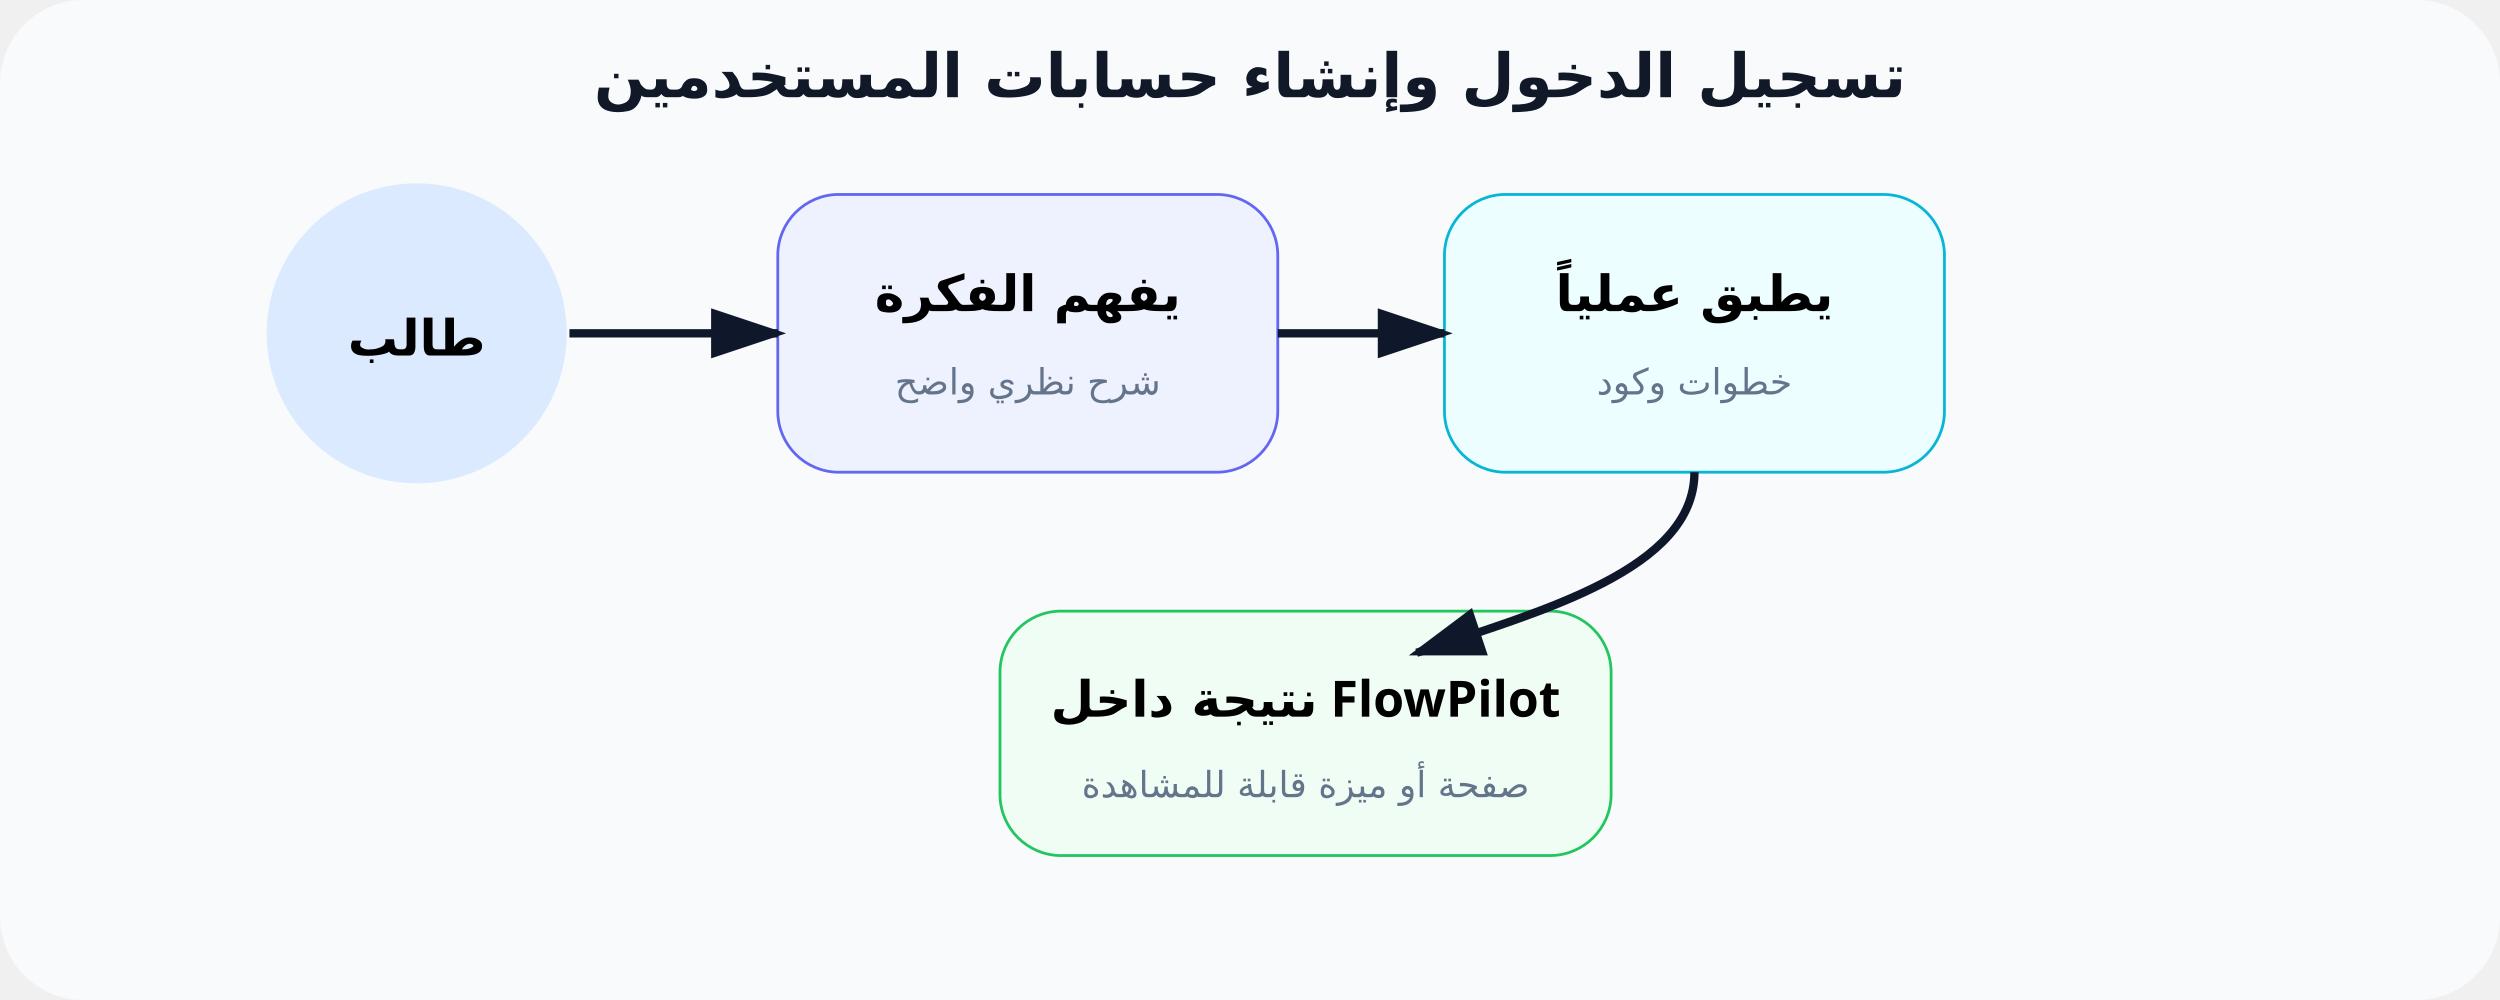
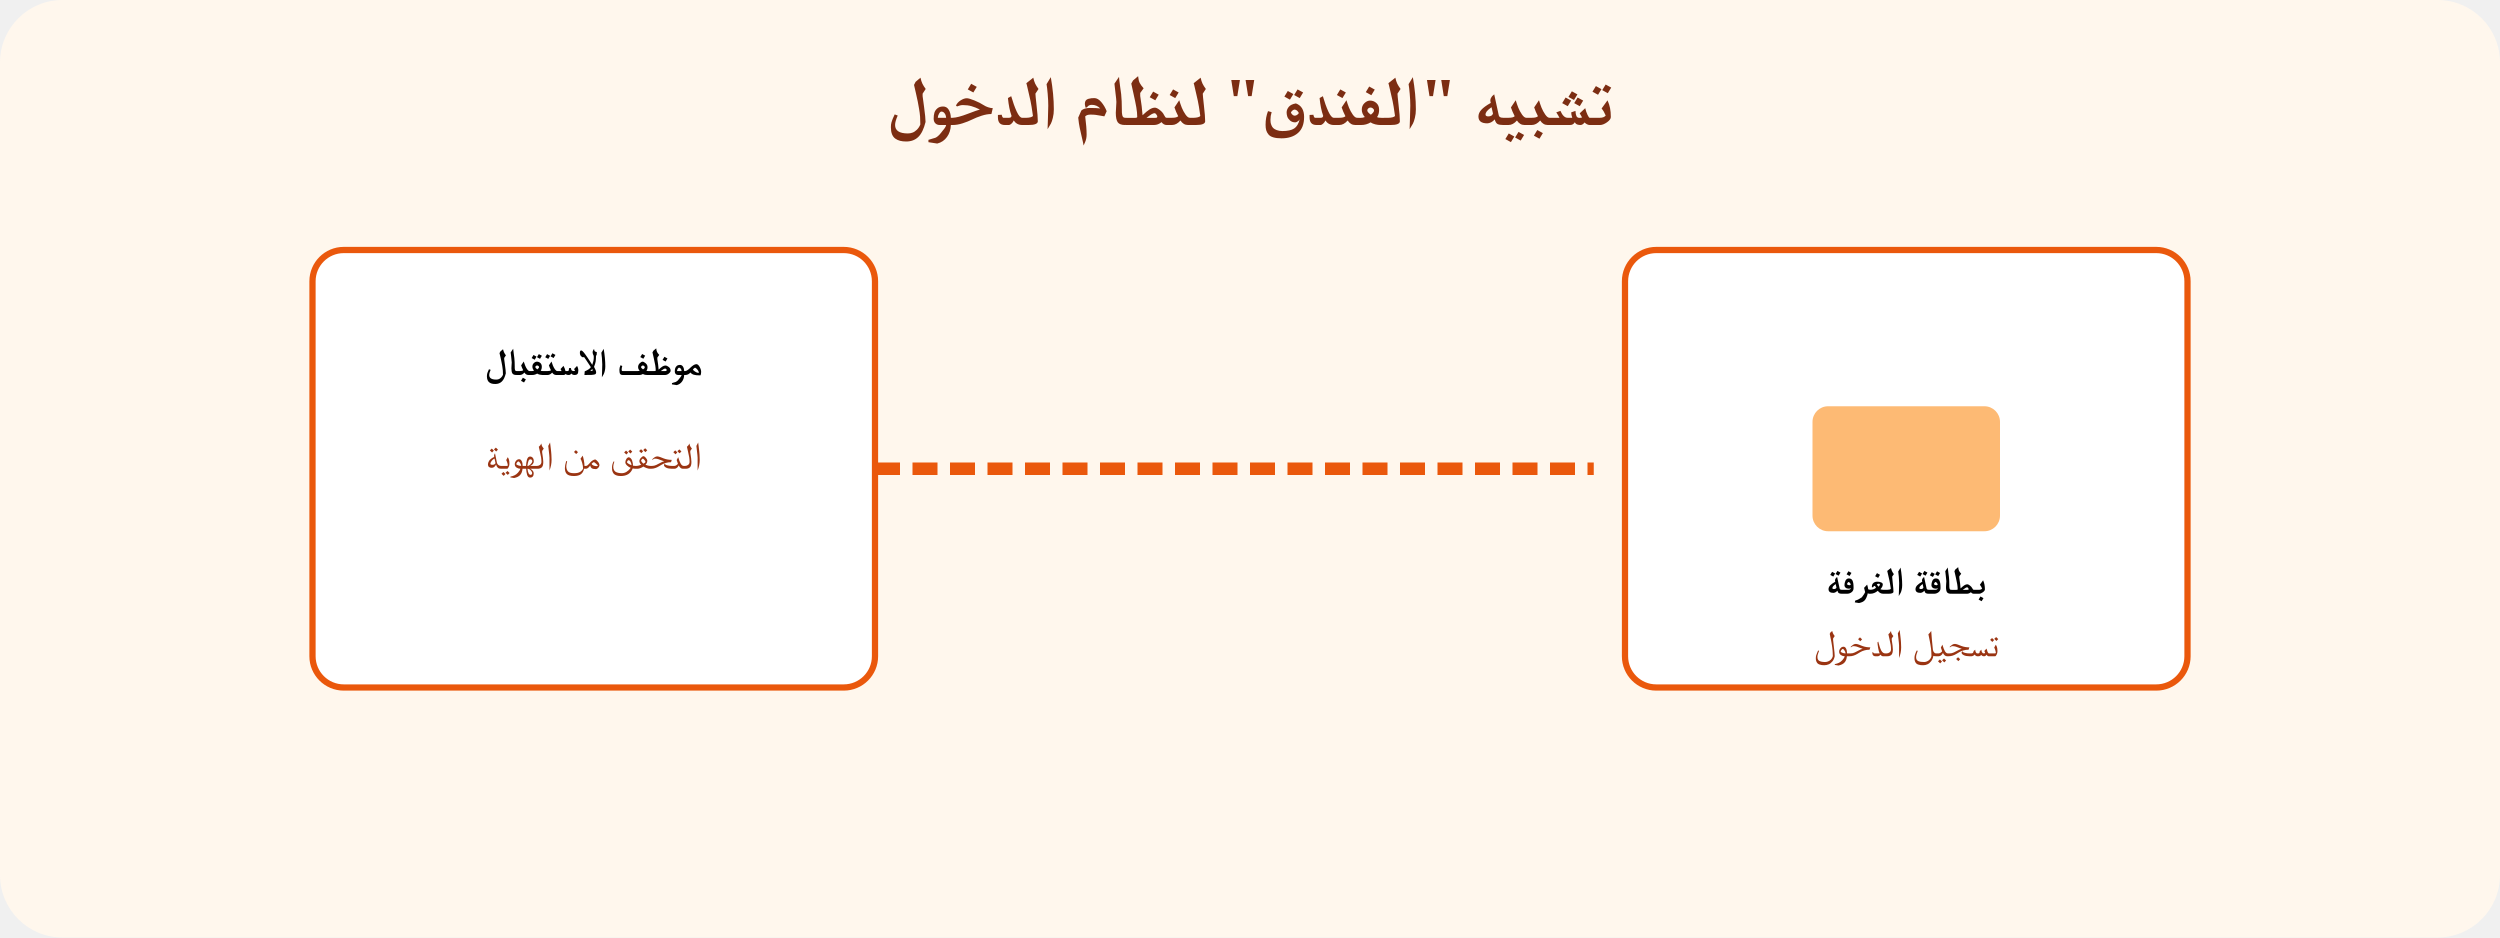
- <svg xmlns="http://www.w3.org/2000/svg" width="900" height="360" viewBox="0 0 900 360">
-   <rect width="900" height="360" rx="30" fill="#f8fafc" />
-   <circle cx="150" cy="120" r="54" fill="#dbeafe" />
-   <text x="150" y="128" text-anchor="middle" font-family="Tahoma" font-size="18" font-weight="700">طالب</text>
-   <rect x="280" y="70" width="180" height="100" rx="22" fill="#eef2ff" stroke="#6366f1" />
-   <text x="370" y="112" text-anchor="middle" font-family="Tahoma" font-size="18" font-weight="700">يفهم الفكرة</text>
-   <text x="370" y="142" text-anchor="middle" font-family="Tahoma" font-size="13" fill="#64748b">شرح نظري واضح</text>
-   <rect x="520" y="70" width="180" height="100" rx="22" fill="#ecfeff" stroke="#06b6d4" />
-   <text x="610" y="112" text-anchor="middle" font-family="Tahoma" font-size="18" font-weight="700">يطبق عملياً</text>
-   <text x="610" y="142" text-anchor="middle" font-family="Tahoma" font-size="13" fill="#64748b">خطوات وكود</text>
-   <rect x="360" y="220" width="220" height="88" rx="22" fill="#f0fdf4" stroke="#22c55e" />
-   <text x="470" y="258" text-anchor="middle" font-family="Tahoma" font-size="18" font-weight="700">نتيجة داخل FlowPilot</text>
-   <text x="470" y="287" text-anchor="middle" font-family="Tahoma" font-size="13" fill="#64748b">صفحة أو ميزة قابلة للمشاهدة</text>
-   <path d="M205 120 H280" stroke="#0f172a" stroke-width="3" marker-end="url(#a)" />
-   <path d="M460 120 H520" stroke="#0f172a" stroke-width="3" marker-end="url(#a)" />
-   <path d="M610 170 C610 205 555 220 510 235" stroke="#0f172a" stroke-width="3" fill="none" marker-end="url(#a)" />
-   <defs>
-     <marker id="a" markerWidth="10" markerHeight="10" refX="8" refY="3" orient="auto">
-       <path d="M0,0 L0,6 L9,3 z" fill="#0f172a" />
-     </marker>
-   </defs>
-   <text x="450" y="35" text-anchor="middle" font-family="Tahoma" font-size="22" font-weight="700" fill="#111827">تسجيل الدخول وإنشاء حسابات المستخدمين</text>
+ <svg xmlns="http://www.w3.org/2000/svg" viewBox="0 0 800 300">
+   <rect width="800" height="300" fill="#fff7ed" rx="20" />
+   <g transform="translate(100, 80)">
+     <rect width="180" height="140" rx="10" fill="white" stroke="#ea580c" stroke-width="2" />
+     <text x="90" y="40" text-anchor="middle" font-weight="bold">موظف الاستقبال</text>
+     <text x="90" y="70" text-anchor="middle" font-size="12" fill="#9a3412">التحقق من الهوية</text>
+   </g>
+   <g transform="translate(520, 80)">
+     <rect width="180" height="140" rx="10" fill="white" stroke="#ea580c" stroke-width="2" />
+     <rect x="60" y="50" width="60" height="40" rx="5" fill="#fdba74" />
+     <text x="90" y="110" text-anchor="middle" font-weight="bold">بطاقة الغرفة</text>
+     <text x="90" y="130" text-anchor="middle" font-size="12" fill="#9a3412">تسجيل الدخول</text>
+   </g>
+   <path d="M 280 150 L 510 150" stroke="#ea580c" stroke-width="4" stroke-dasharray="8 4" />
+   <text x="400" y="40" text-anchor="middle" font-weight="bold" font-size="22" fill="#7c2d12">تشبيه "الفندق" لنظام الدخول</text>
</svg>
